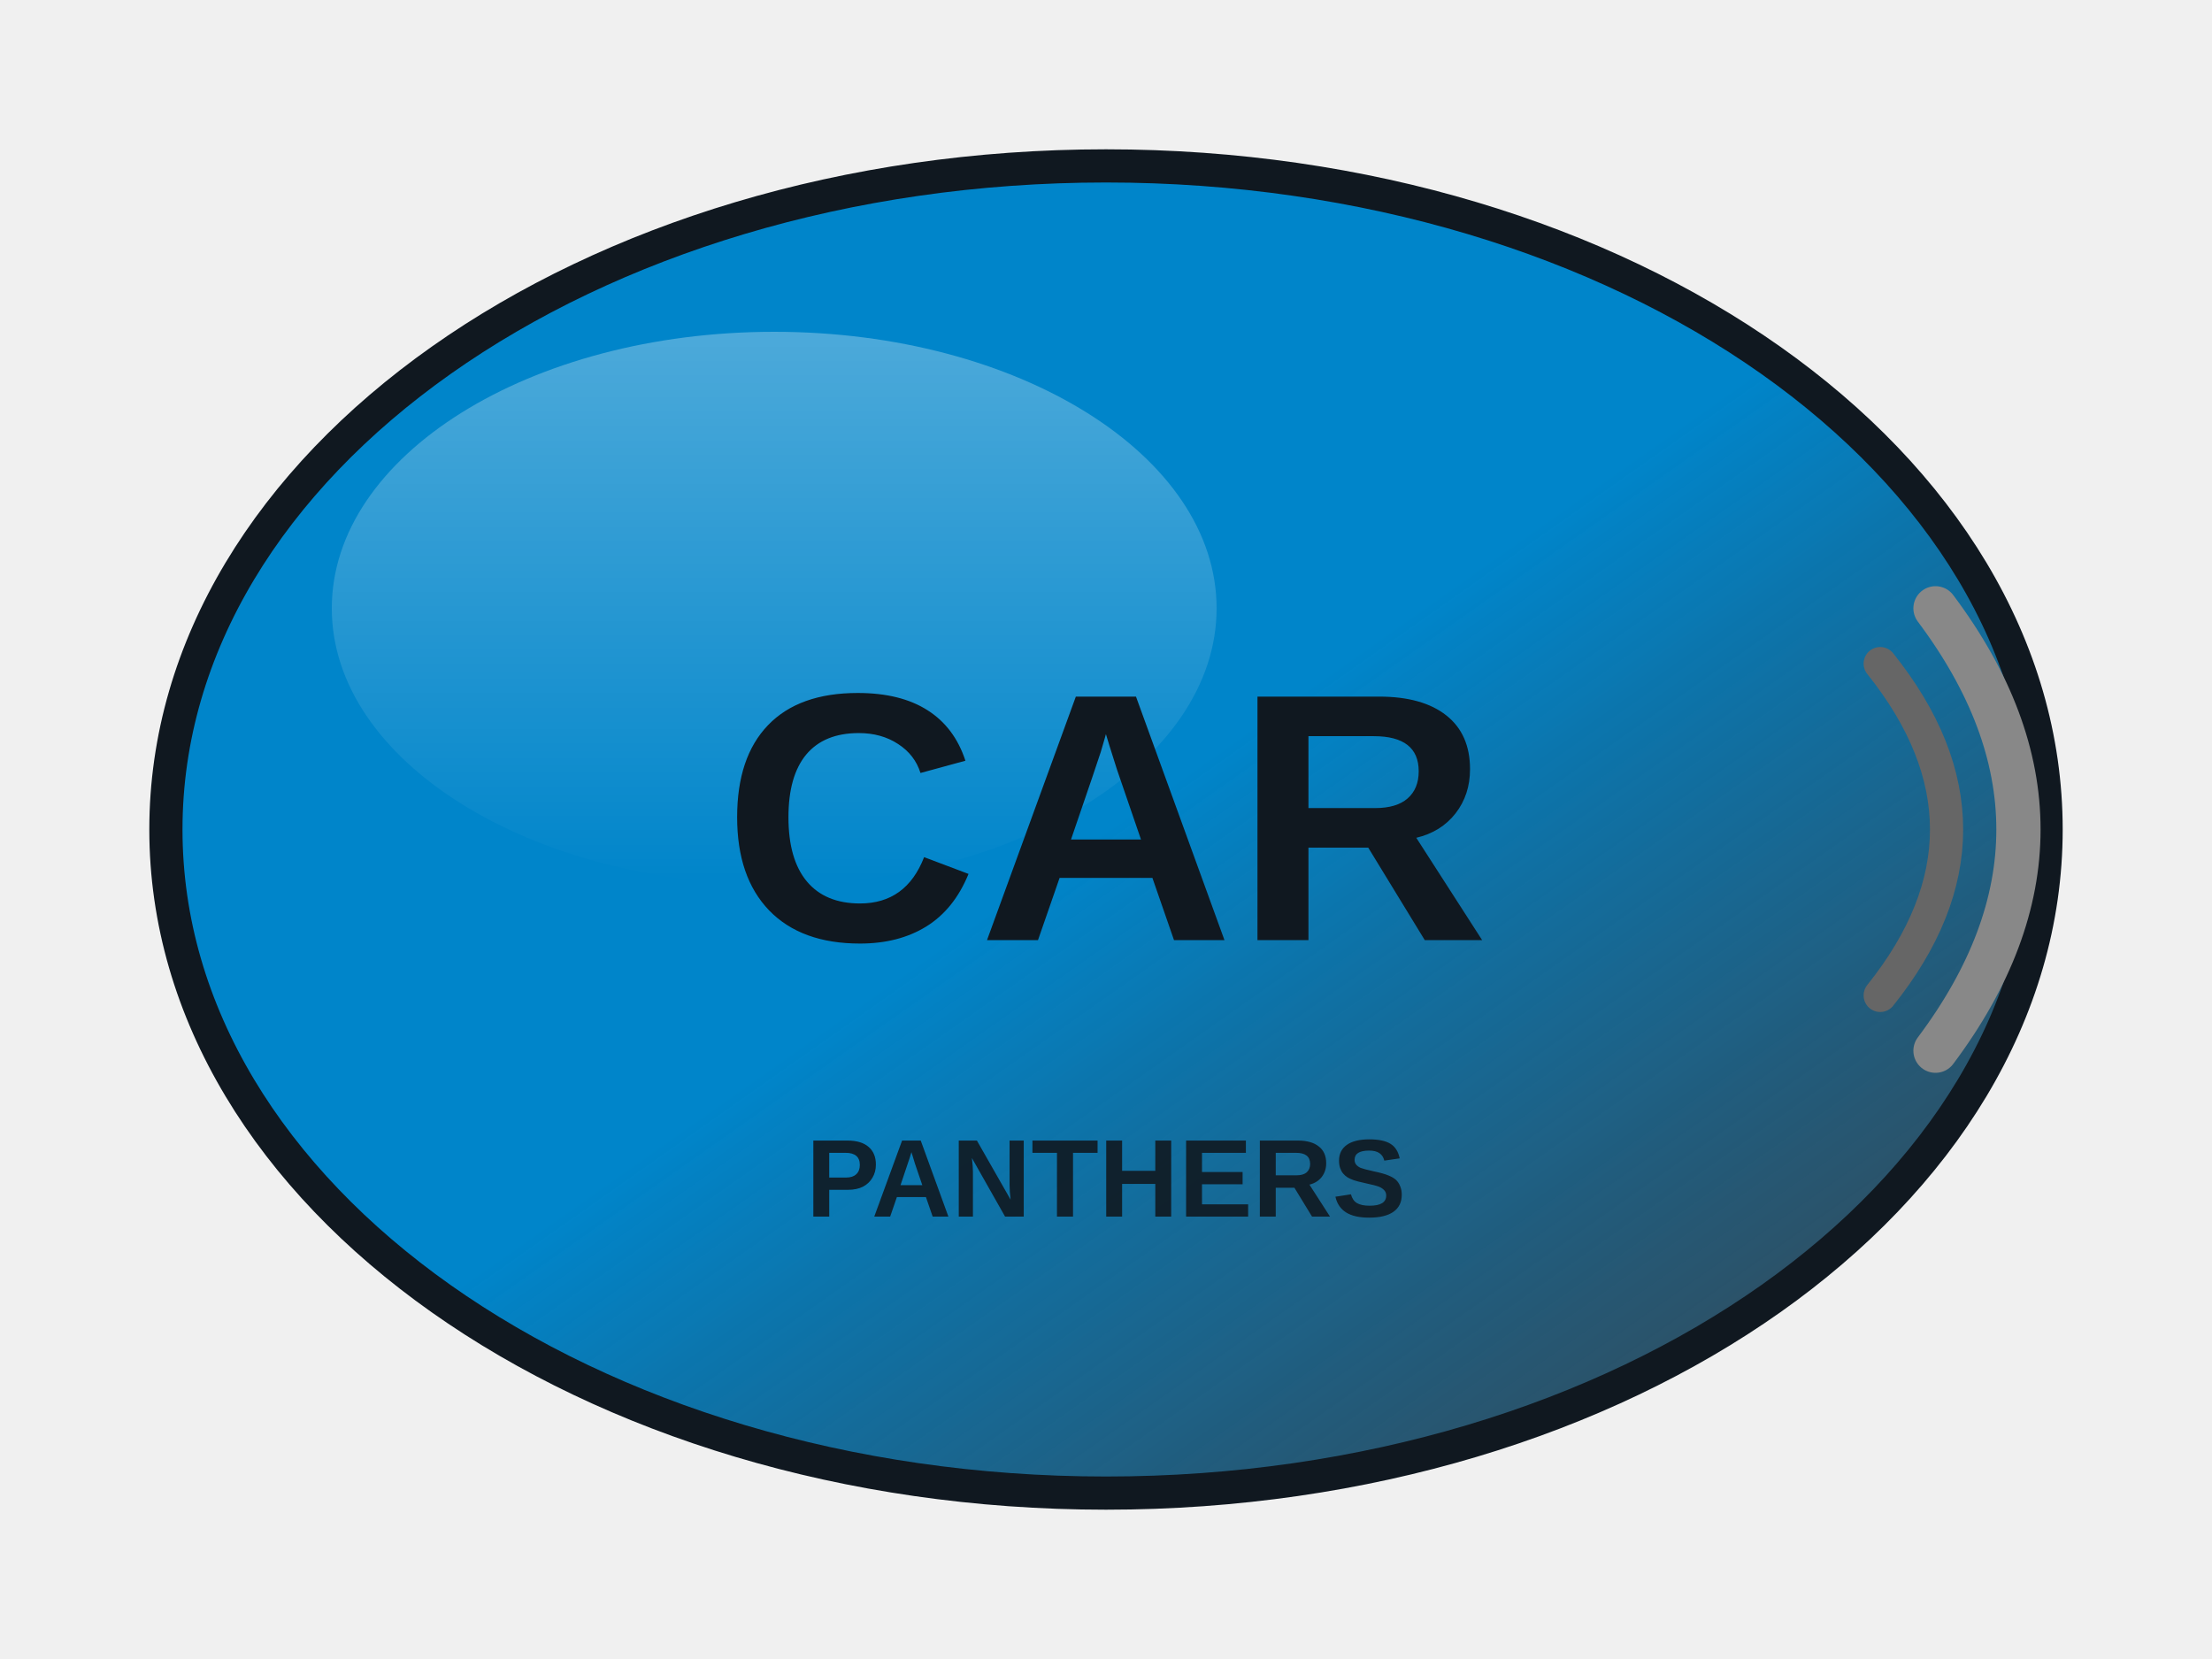
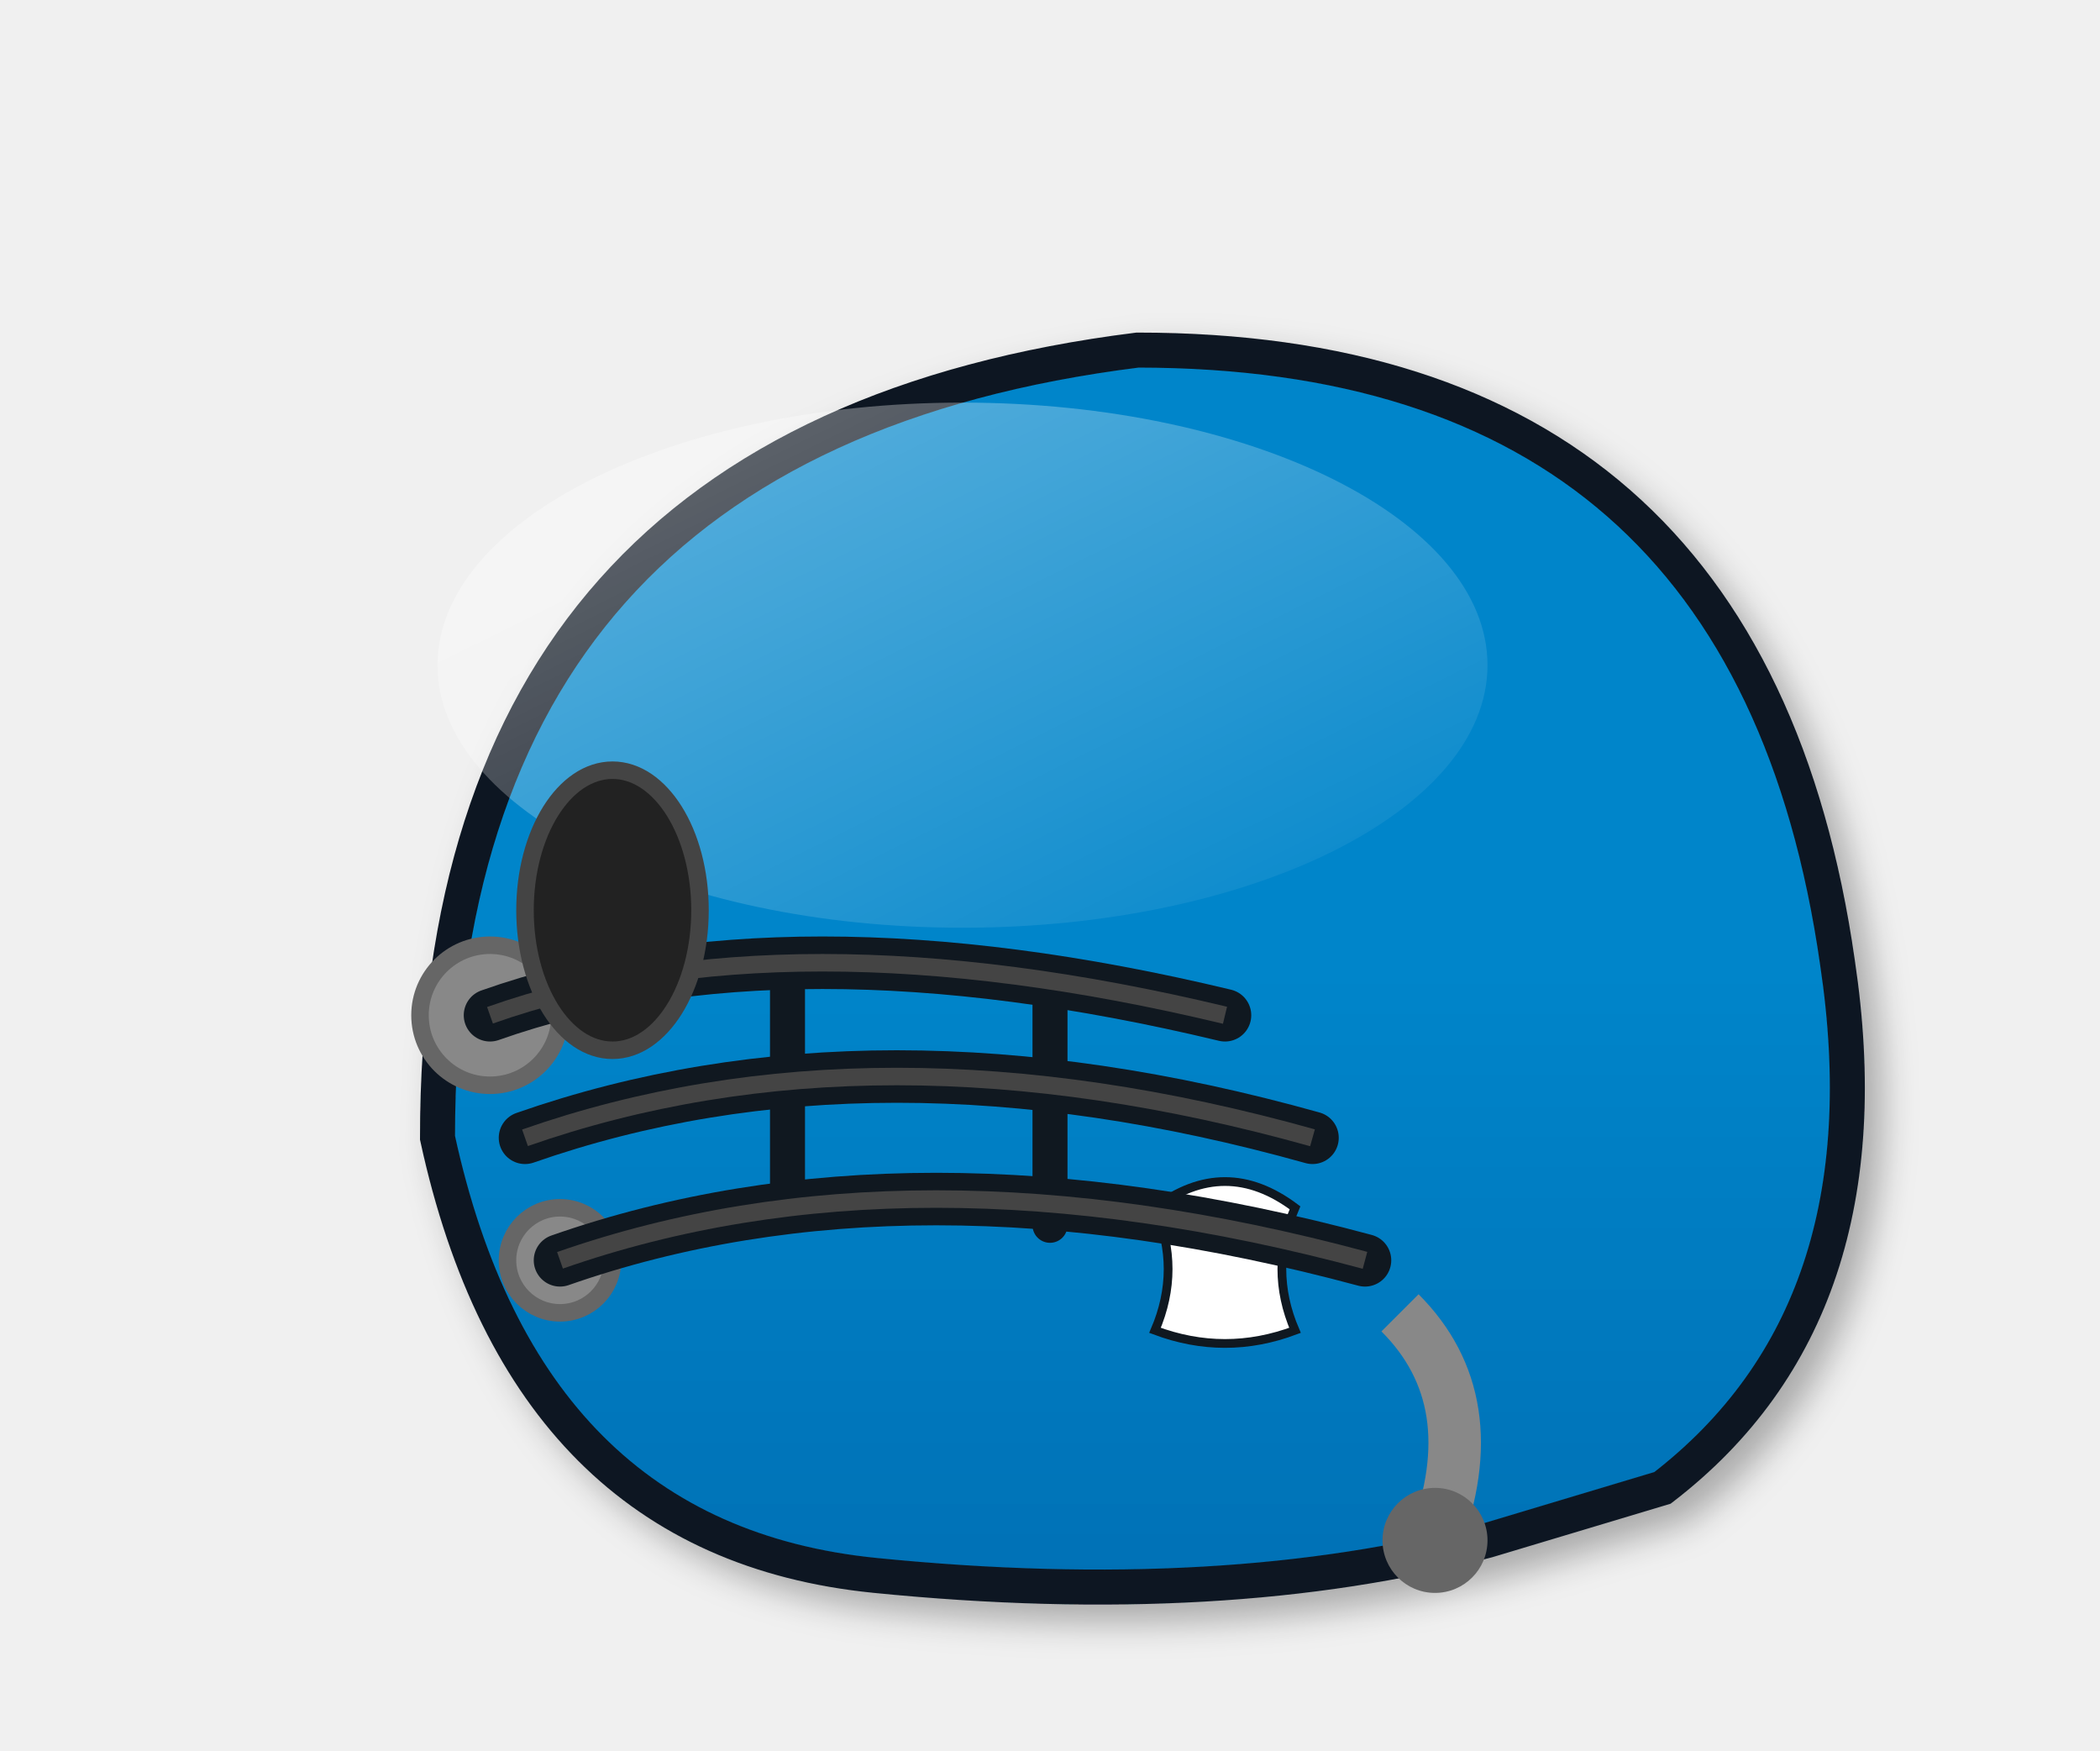
- <svg xmlns="http://www.w3.org/2000/svg" viewBox="0 0 200 150">
+ <svg xmlns="http://www.w3.org/2000/svg" viewBox="0 0 120 100">
  <defs>
-     <linearGradient id="helmetGradCAR" x1="0%" y1="0%" x2="100%" y2="100%">
+     <linearGradient id="helmetShellCAR" x1="0%" y1="0%" x2="0%" y2="100%">
      <stop offset="0%" style="stop-color:#0085CA;stop-opacity:1" />
      <stop offset="50%" style="stop-color:#0085CA;stop-opacity:1" />
-       <stop offset="100%" style="stop-color:#101820;stop-opacity:0.8" />
+       <stop offset="100%" style="stop-color:#0071b6;stop-opacity:1" />
    </linearGradient>
-     <linearGradient id="highlightCAR" x1="0%" y1="0%" x2="0%" y2="100%">
-       <stop offset="0%" style="stop-color:#ffffff;stop-opacity:0.3" />
+     <linearGradient id="helmetHighlightCAR" x1="0%" y1="0%" x2="100%" y2="100%">
+       <stop offset="0%" style="stop-color:#ffffff;stop-opacity:0.4" />
      <stop offset="100%" style="stop-color:#ffffff;stop-opacity:0" />
    </linearGradient>
+     <filter id="shadowCAR" x="-20%" y="-20%" width="140%" height="140%">
+       <feDropShadow dx="1" dy="1" stdDeviation="1" flood-opacity="0.3" />
+     </filter>
  </defs>
-   <ellipse cx="100" cy="75" rx="85" ry="60" fill="url(#helmetGradCAR)" stroke="#101820" stroke-width="3" />
-   <ellipse cx="70" cy="55" rx="40" ry="25" fill="url(#highlightCAR)" />
-   <path d="M 175 55 Q 190 75 175 95" fill="none" stroke="#888888" stroke-width="4" stroke-linecap="round" />
-   <path d="M 170 60 Q 182 75 170 90" fill="none" stroke="#666666" stroke-width="3" stroke-linecap="round" />
-   <text x="100" y="85" font-family="Arial, sans-serif" font-size="32" font-weight="bold" text-anchor="middle" fill="#101820" style="text-shadow: 1px 1px 2px rgba(0,0,0,0.5);">
-     CAR
-   </text>
-   <text x="100" y="110" font-family="Arial, sans-serif" font-size="10" font-weight="600" text-anchor="middle" fill="#101820" opacity="0.9">
-     PANTHERS
-   </text>
+   <path d="M 25 65 Q 25 25 65 20 Q 100 20 105 55 Q 108 75 95 85 L 85 88 Q 70 92 50 90 Q 30 88 25 65 Z" fill="url(#helmetShellCAR)" stroke="#101820" stroke-width="2" filter="url(#shadowCAR)" />
+   <ellipse cx="55" cy="38" rx="30" ry="15" fill="url(#helmetHighlightCAR)" />
+   <g transform="translate(45, 45) scale(0.5)">
+     <path d="M 42 48 Q 50 42 58 48 Q 55 55 58 62 Q 50 65 42 62 Q 45 55 42 48" fill="#FFFFFF" stroke="#101820" stroke-width="1" />
+   </g>
+   <circle cx="28" cy="58" r="4" fill="#888888" stroke="#666666" stroke-width="1" />
+   <circle cx="32" cy="72" r="3" fill="#888888" stroke="#666666" stroke-width="1" />
+   <g stroke="#101820" stroke-width="3" fill="none" stroke-linecap="round">
+     <path d="M 28 58 Q 45 52 70 58" />
+     <path d="M 30 65 Q 50 58 75 65" />
+     <path d="M 32 72 Q 52 65 78 72" />
+     <path d="M 45 55 L 45 68" stroke-width="2" />
+     <path d="M 60 57 L 60 70" stroke-width="2" />
+   </g>
+   <path d="M 28 58 Q 45 52 70 58" stroke="#444444" stroke-width="1" fill="none" />
+   <path d="M 30 65 Q 50 58 75 65" stroke="#444444" stroke-width="1" fill="none" />
+   <path d="M 32 72 Q 52 65 78 72" stroke="#444444" stroke-width="1" fill="none" />
+   <ellipse cx="35" cy="52" rx="5" ry="8" fill="#222222" stroke="#444444" stroke-width="1" />
+   <path d="M 80 75 Q 85 80 82 88" stroke="#888888" stroke-width="3" fill="none" />
+   <circle cx="82" cy="88" r="3" fill="#666666" />
</svg>
